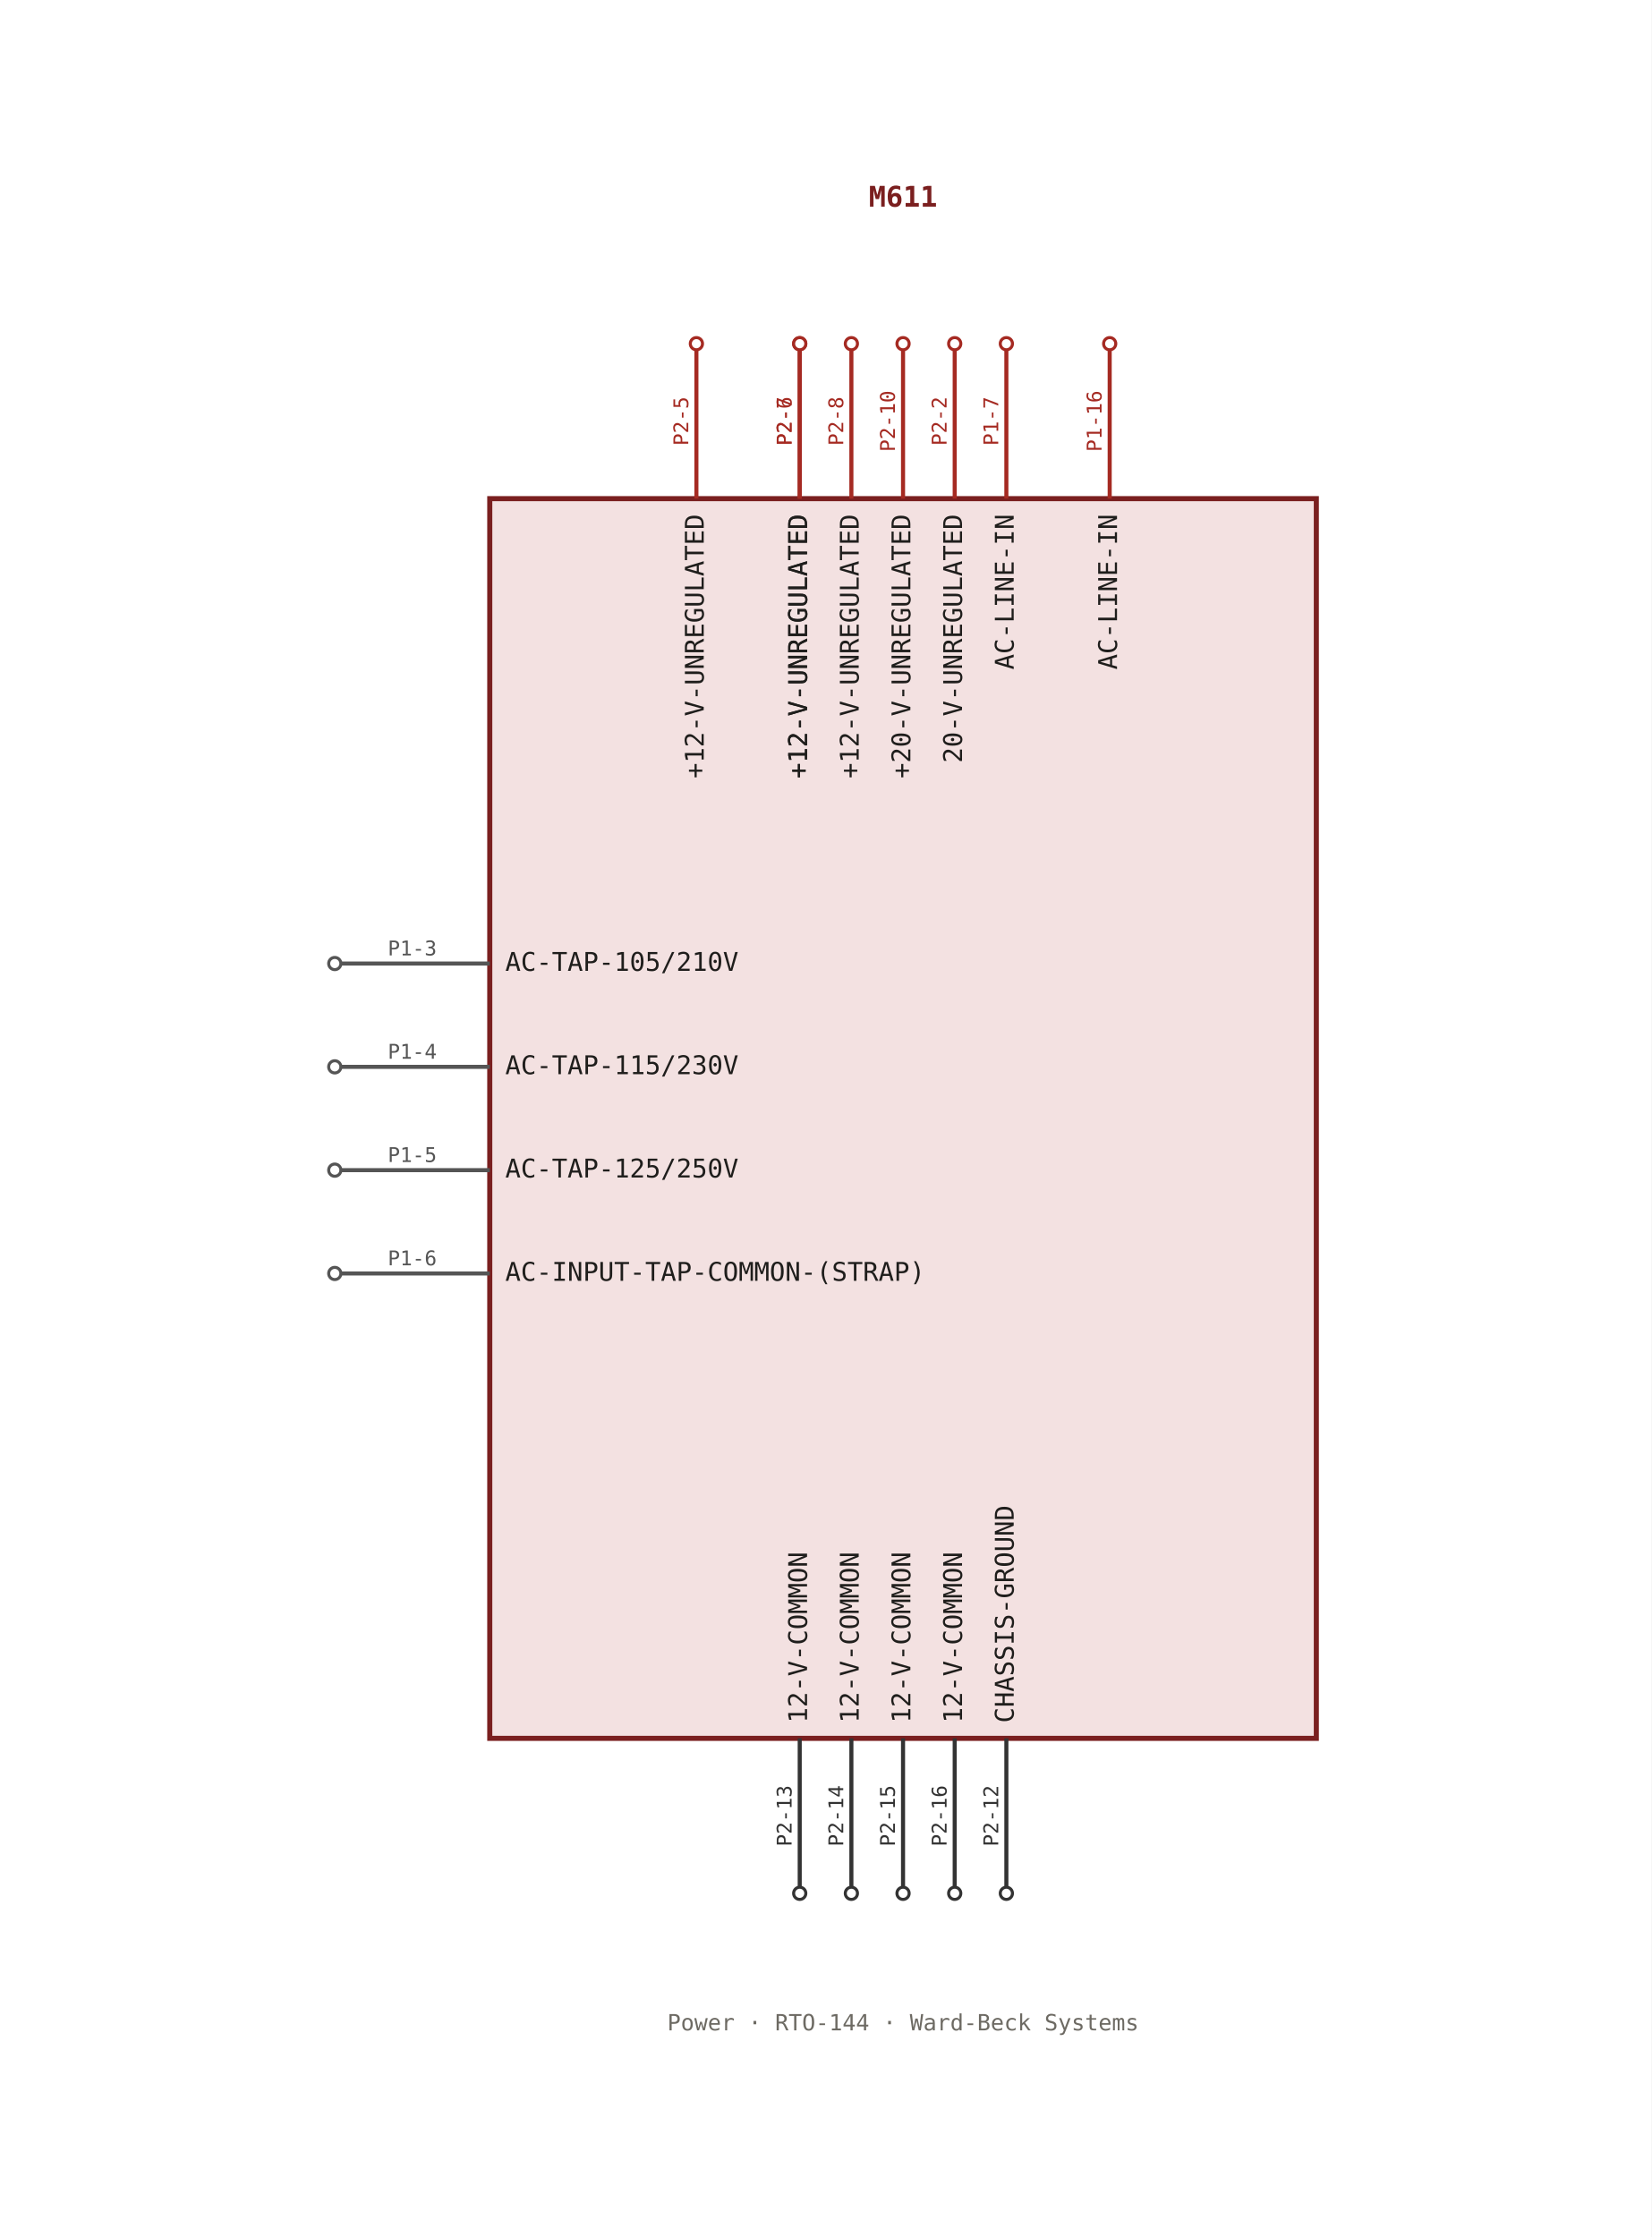
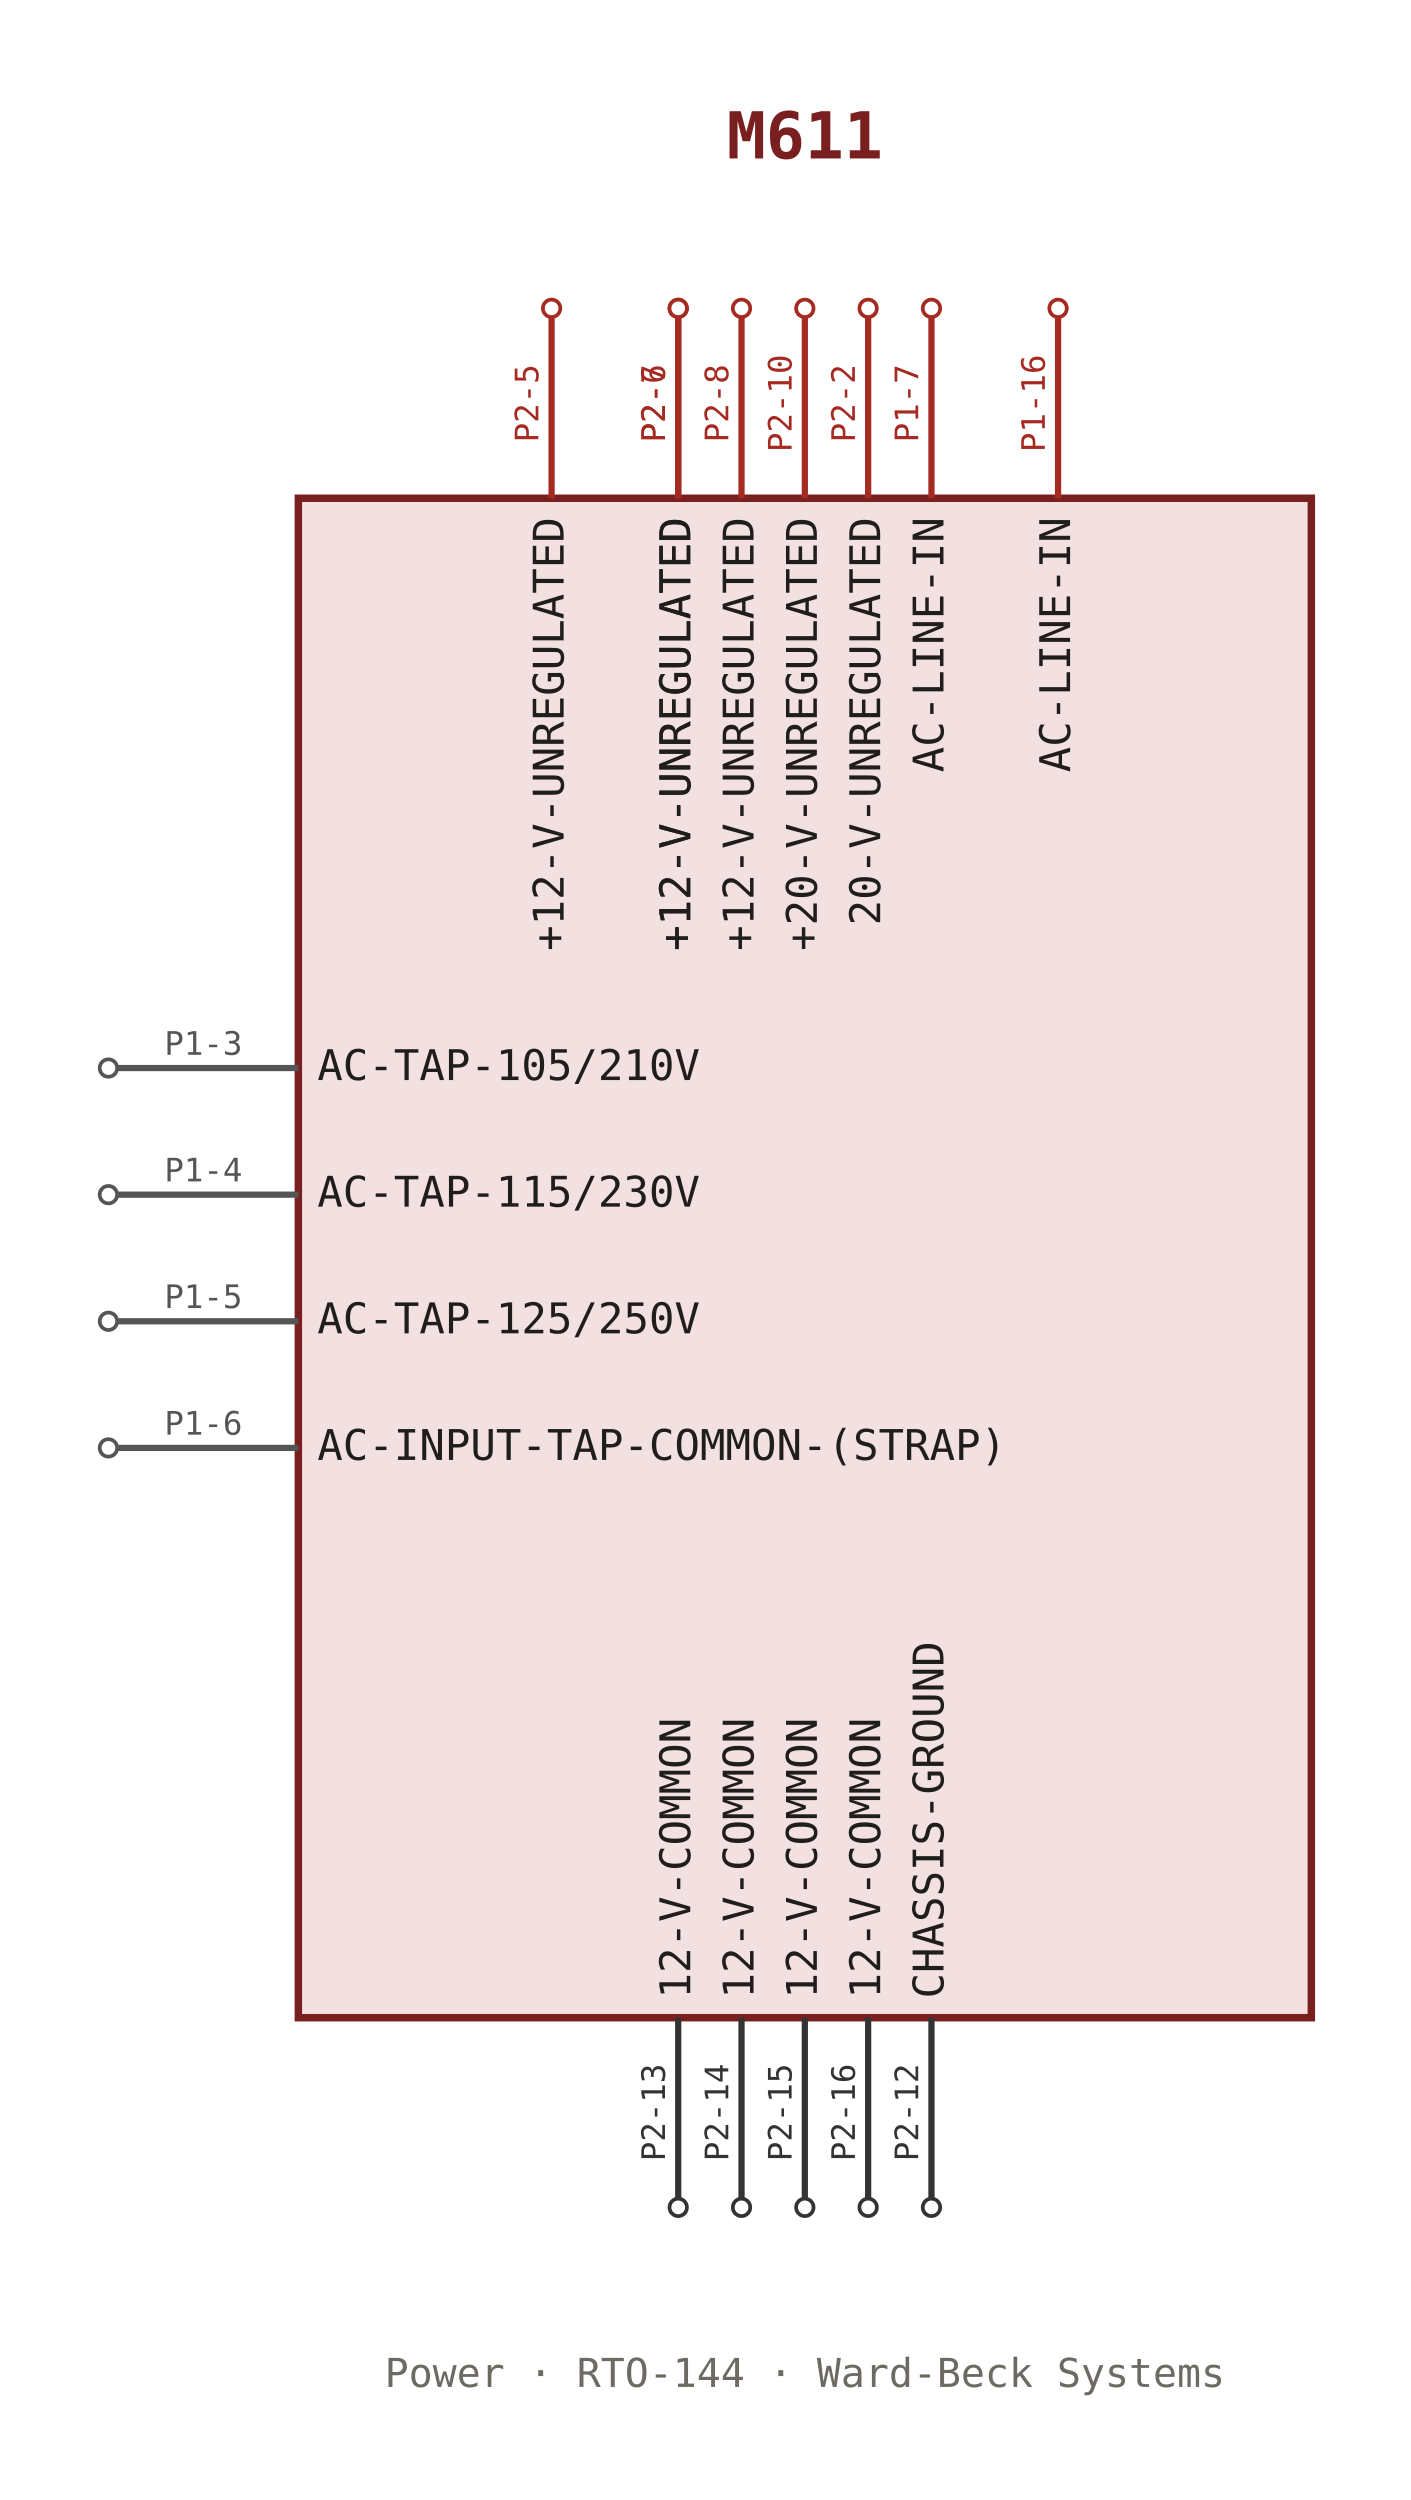
- <svg xmlns="http://www.w3.org/2000/svg" viewBox="0 0 812 1100" font-family="Overpass Mono, ui-monospace, monospace">
+ <svg xmlns="http://www.w3.org/2000/svg" viewBox="0 0 566 1003" font-family="Overpass Mono, Consolas, ui-monospace, monospace">
  <rect width="100%" height="100%" fill="#ffffff" />
-   <rect x="240.8" y="245.2" width="406.4" height="609.6" fill="#F3E1E1" stroke="#7A1F1F" stroke-width="2.5" />
-   <line x1="164.6" y1="473.8" x2="240.8" y2="473.8" stroke="#555555" stroke-width="2" />
-   <circle cx="164.6" cy="473.8" r="3" fill="#fff" stroke="#555555" stroke-width="1.5" />
-   <text x="248.4" y="473.8" font-size="12.7" dominant-baseline="middle" text-anchor="start" fill="#1f1e1c">AC-TAP-105/210V</text>
-   <text x="202.7" y="469.8" font-size="10" text-anchor="middle" fill="#555555">P1-3</text>
-   <line x1="164.6" y1="524.6" x2="240.8" y2="524.6" stroke="#555555" stroke-width="2" />
-   <circle cx="164.6" cy="524.6" r="3" fill="#fff" stroke="#555555" stroke-width="1.5" />
-   <text x="248.4" y="524.6" font-size="12.7" dominant-baseline="middle" text-anchor="start" fill="#1f1e1c">AC-TAP-115/230V</text>
-   <text x="202.7" y="520.6" font-size="10" text-anchor="middle" fill="#555555">P1-4</text>
-   <line x1="164.6" y1="575.4" x2="240.8" y2="575.4" stroke="#555555" stroke-width="2" />
-   <circle cx="164.6" cy="575.4" r="3" fill="#fff" stroke="#555555" stroke-width="1.5" />
-   <text x="248.4" y="575.4" font-size="12.7" dominant-baseline="middle" text-anchor="start" fill="#1f1e1c">AC-TAP-125/250V</text>
-   <text x="202.7" y="571.4" font-size="10" text-anchor="middle" fill="#555555">P1-5</text>
-   <line x1="164.6" y1="626.2" x2="240.8" y2="626.2" stroke="#555555" stroke-width="2" />
-   <circle cx="164.6" cy="626.2" r="3" fill="#fff" stroke="#555555" stroke-width="1.5" />
-   <text x="248.4" y="626.2" font-size="12.7" dominant-baseline="middle" text-anchor="start" fill="#1f1e1c">AC-INPUT-TAP-COMMON-(STRAP)</text>
-   <text x="202.7" y="622.2" font-size="10" text-anchor="middle" fill="#555555">P1-6</text>
-   <line x1="342.4" y1="169.0" x2="342.4" y2="245.2" stroke="#A52A22" stroke-width="2" />
-   <circle cx="342.4" cy="169.0" r="3" fill="#fff" stroke="#A52A22" stroke-width="1.5" />
-   <text x="342.4" y="252.8" font-size="12.7" dominant-baseline="middle" text-anchor="end" fill="#1f1e1c" transform="rotate(-90 342.4 252.8)">+12-V-UNREGULATED</text>
-   <text x="338.4" y="207.1" font-size="10" text-anchor="middle" fill="#A52A22" transform="rotate(-90 338.4 207.1)">P2-5</text>
-   <line x1="393.2" y1="169.0" x2="393.2" y2="245.2" stroke="#A52A22" stroke-width="2" />
-   <circle cx="393.2" cy="169.0" r="3" fill="#fff" stroke="#A52A22" stroke-width="1.5" />
-   <text x="393.2" y="252.8" font-size="12.7" dominant-baseline="middle" text-anchor="end" fill="#1f1e1c" transform="rotate(-90 393.2 252.8)">+12-V-UNREGULATED</text>
-   <text x="389.2" y="207.1" font-size="10" text-anchor="middle" fill="#A52A22" transform="rotate(-90 389.2 207.1)">P2-6</text>
-   <line x1="393.2" y1="169.0" x2="393.2" y2="245.2" stroke="#A52A22" stroke-width="2" />
-   <circle cx="393.2" cy="169.0" r="3" fill="#fff" stroke="#A52A22" stroke-width="1.5" />
-   <text x="393.2" y="252.8" font-size="12.7" dominant-baseline="middle" text-anchor="end" fill="#1f1e1c" transform="rotate(-90 393.2 252.8)">+12-V-UNREGULATED</text>
-   <text x="389.2" y="207.1" font-size="10" text-anchor="middle" fill="#A52A22" transform="rotate(-90 389.2 207.1)">P2-7</text>
-   <line x1="418.6" y1="169.0" x2="418.6" y2="245.2" stroke="#A52A22" stroke-width="2" />
-   <circle cx="418.6" cy="169.0" r="3" fill="#fff" stroke="#A52A22" stroke-width="1.5" />
-   <text x="418.6" y="252.8" font-size="12.7" dominant-baseline="middle" text-anchor="end" fill="#1f1e1c" transform="rotate(-90 418.6 252.8)">+12-V-UNREGULATED</text>
-   <text x="414.6" y="207.1" font-size="10" text-anchor="middle" fill="#A52A22" transform="rotate(-90 414.6 207.1)">P2-8</text>
-   <line x1="444.0" y1="169.0" x2="444.0" y2="245.2" stroke="#A52A22" stroke-width="2" />
-   <circle cx="444.0" cy="169.0" r="3" fill="#fff" stroke="#A52A22" stroke-width="1.5" />
-   <text x="444.0" y="252.8" font-size="12.7" dominant-baseline="middle" text-anchor="end" fill="#1f1e1c" transform="rotate(-90 444.0 252.8)">+20-V-UNREGULATED</text>
-   <text x="440.0" y="207.1" font-size="10" text-anchor="middle" fill="#A52A22" transform="rotate(-90 440.0 207.1)">P2-10</text>
-   <line x1="469.4" y1="169.0" x2="469.4" y2="245.2" stroke="#A52A22" stroke-width="2" />
-   <circle cx="469.4" cy="169.0" r="3" fill="#fff" stroke="#A52A22" stroke-width="1.5" />
-   <text x="469.4" y="252.8" font-size="12.7" dominant-baseline="middle" text-anchor="end" fill="#1f1e1c" transform="rotate(-90 469.4 252.8)">20-V-UNREGULATED</text>
-   <text x="465.4" y="207.1" font-size="10" text-anchor="middle" fill="#A52A22" transform="rotate(-90 465.4 207.1)">P2-2</text>
-   <line x1="494.8" y1="169.0" x2="494.8" y2="245.2" stroke="#A52A22" stroke-width="2" />
-   <circle cx="494.8" cy="169.0" r="3" fill="#fff" stroke="#A52A22" stroke-width="1.5" />
-   <text x="494.8" y="252.8" font-size="12.7" dominant-baseline="middle" text-anchor="end" fill="#1f1e1c" transform="rotate(-90 494.8 252.8)">AC-LINE-IN</text>
-   <text x="490.8" y="207.1" font-size="10" text-anchor="middle" fill="#A52A22" transform="rotate(-90 490.8 207.1)">P1-7</text>
-   <line x1="545.6" y1="169.0" x2="545.6" y2="245.2" stroke="#A52A22" stroke-width="2" />
-   <circle cx="545.6" cy="169.0" r="3" fill="#fff" stroke="#A52A22" stroke-width="1.5" />
-   <text x="545.6" y="252.8" font-size="12.7" dominant-baseline="middle" text-anchor="end" fill="#1f1e1c" transform="rotate(-90 545.6 252.8)">AC-LINE-IN</text>
-   <text x="541.6" y="207.1" font-size="10" text-anchor="middle" fill="#A52A22" transform="rotate(-90 541.6 207.1)">P1-16</text>
-   <line x1="393.2" y1="931.0" x2="393.2" y2="854.8" stroke="#333333" stroke-width="2" />
-   <circle cx="393.2" cy="931.0" r="3" fill="#fff" stroke="#333333" stroke-width="1.5" />
-   <text x="393.2" y="847.2" font-size="12.7" dominant-baseline="middle" text-anchor="start" fill="#1f1e1c" transform="rotate(-90 393.2 847.2)">12-V-COMMON</text>
-   <text x="389.2" y="892.9" font-size="10" text-anchor="middle" fill="#333333" transform="rotate(-90 389.2 892.9)">P2-13</text>
-   <line x1="418.6" y1="931.0" x2="418.6" y2="854.8" stroke="#333333" stroke-width="2" />
-   <circle cx="418.6" cy="931.0" r="3" fill="#fff" stroke="#333333" stroke-width="1.5" />
-   <text x="418.6" y="847.2" font-size="12.7" dominant-baseline="middle" text-anchor="start" fill="#1f1e1c" transform="rotate(-90 418.6 847.2)">12-V-COMMON</text>
-   <text x="414.6" y="892.9" font-size="10" text-anchor="middle" fill="#333333" transform="rotate(-90 414.6 892.9)">P2-14</text>
-   <line x1="444.0" y1="931.0" x2="444.0" y2="854.8" stroke="#333333" stroke-width="2" />
-   <circle cx="444.0" cy="931.0" r="3" fill="#fff" stroke="#333333" stroke-width="1.5" />
-   <text x="444.0" y="847.2" font-size="12.7" dominant-baseline="middle" text-anchor="start" fill="#1f1e1c" transform="rotate(-90 444.0 847.2)">12-V-COMMON</text>
-   <text x="440.0" y="892.9" font-size="10" text-anchor="middle" fill="#333333" transform="rotate(-90 440.0 892.9)">P2-15</text>
-   <line x1="469.4" y1="931.0" x2="469.4" y2="854.8" stroke="#333333" stroke-width="2" />
-   <circle cx="469.4" cy="931.0" r="3" fill="#fff" stroke="#333333" stroke-width="1.5" />
-   <text x="469.4" y="847.2" font-size="12.7" dominant-baseline="middle" text-anchor="start" fill="#1f1e1c" transform="rotate(-90 469.4 847.2)">12-V-COMMON</text>
-   <text x="465.4" y="892.9" font-size="10" text-anchor="middle" fill="#333333" transform="rotate(-90 465.4 892.9)">P2-16</text>
-   <line x1="494.8" y1="931.0" x2="494.8" y2="854.8" stroke="#333333" stroke-width="2" />
-   <circle cx="494.8" cy="931.0" r="3" fill="#fff" stroke="#333333" stroke-width="1.5" />
-   <text x="494.8" y="847.2" font-size="12.7" dominant-baseline="middle" text-anchor="start" fill="#1f1e1c" transform="rotate(-90 494.8 847.2)">CHASSIS-GROUND</text>
-   <text x="490.8" y="892.9" font-size="10" text-anchor="middle" fill="#333333" transform="rotate(-90 490.8 892.9)">P2-12</text>
-   <text x="444.0" y="101.6" font-size="14" font-weight="700" text-anchor="middle" fill="#7A1F1F">M611</text>
-   <text x="444.0" y="998.4" font-size="11" text-anchor="middle" fill="#6d6a63">Power · RTO-144 · Ward-Beck Systems</text>
+   <rect x="119.7" y="199.9" width="406.4" height="609.6" fill="#F3E1E1" stroke="#7A1F1F" stroke-width="3.00" />
+   <line x1="43.5" y1="428.5" x2="119.7" y2="428.5" stroke="#555555" stroke-width="2.50" />
+   <circle cx="43.5" cy="428.5" r="3.5" fill="#ffffff" stroke="#555555" stroke-width="1.50" />
+   <text x="127.3" y="428.5" font-size="17.0" dominant-baseline="middle" text-anchor="start" fill="#1F1E1C">AC-TAP-105/210V</text>
+   <text x="81.6" y="419.5" font-size="13.0" dominant-baseline="middle" text-anchor="middle" fill="#555555">P1-3</text>
+   <line x1="43.5" y1="479.3" x2="119.7" y2="479.3" stroke="#555555" stroke-width="2.50" />
+   <circle cx="43.5" cy="479.3" r="3.5" fill="#ffffff" stroke="#555555" stroke-width="1.50" />
+   <text x="127.3" y="479.3" font-size="17.0" dominant-baseline="middle" text-anchor="start" fill="#1F1E1C">AC-TAP-115/230V</text>
+   <text x="81.6" y="470.3" font-size="13.0" dominant-baseline="middle" text-anchor="middle" fill="#555555">P1-4</text>
+   <line x1="43.5" y1="530.1" x2="119.7" y2="530.1" stroke="#555555" stroke-width="2.50" />
+   <circle cx="43.5" cy="530.1" r="3.5" fill="#ffffff" stroke="#555555" stroke-width="1.50" />
+   <text x="127.3" y="530.1" font-size="17.0" dominant-baseline="middle" text-anchor="start" fill="#1F1E1C">AC-TAP-125/250V</text>
+   <text x="81.6" y="521.1" font-size="13.0" dominant-baseline="middle" text-anchor="middle" fill="#555555">P1-5</text>
+   <line x1="43.5" y1="580.9" x2="119.7" y2="580.9" stroke="#555555" stroke-width="2.50" />
+   <circle cx="43.5" cy="580.9" r="3.5" fill="#ffffff" stroke="#555555" stroke-width="1.50" />
+   <text x="127.3" y="580.9" font-size="17.0" dominant-baseline="middle" text-anchor="start" fill="#1F1E1C">AC-INPUT-TAP-COMMON-(STRAP)</text>
+   <text x="81.6" y="571.9" font-size="13.0" dominant-baseline="middle" text-anchor="middle" fill="#555555">P1-6</text>
+   <line x1="221.3" y1="123.7" x2="221.3" y2="199.9" stroke="#A52A22" stroke-width="2.50" />
+   <circle cx="221.3" cy="123.7" r="3.5" fill="#ffffff" stroke="#A52A22" stroke-width="1.50" />
+   <text x="221.3" y="207.5" font-size="17.0" dominant-baseline="middle" text-anchor="end" fill="#1F1E1C" transform="rotate(-90 221.3 207.5)">+12-V-UNREGULATED</text>
+   <text x="212.3" y="161.8" font-size="13.0" dominant-baseline="middle" text-anchor="middle" fill="#A52A22" transform="rotate(-90 212.3 161.8)">P2-5</text>
+   <line x1="272.1" y1="123.7" x2="272.1" y2="199.9" stroke="#A52A22" stroke-width="2.50" />
+   <circle cx="272.1" cy="123.7" r="3.5" fill="#ffffff" stroke="#A52A22" stroke-width="1.50" />
+   <text x="272.1" y="207.5" font-size="17.0" dominant-baseline="middle" text-anchor="end" fill="#1F1E1C" transform="rotate(-90 272.1 207.5)">+12-V-UNREGULATED</text>
+   <text x="263.1" y="161.8" font-size="13.0" dominant-baseline="middle" text-anchor="middle" fill="#A52A22" transform="rotate(-90 263.1 161.8)">P2-6</text>
+   <line x1="272.1" y1="123.7" x2="272.1" y2="199.9" stroke="#A52A22" stroke-width="2.50" />
+   <circle cx="272.1" cy="123.7" r="3.5" fill="#ffffff" stroke="#A52A22" stroke-width="1.50" />
+   <text x="272.1" y="207.5" font-size="17.0" dominant-baseline="middle" text-anchor="end" fill="#1F1E1C" transform="rotate(-90 272.1 207.5)">+12-V-UNREGULATED</text>
+   <text x="263.1" y="161.8" font-size="13.0" dominant-baseline="middle" text-anchor="middle" fill="#A52A22" transform="rotate(-90 263.1 161.8)">P2-7</text>
+   <line x1="297.5" y1="123.7" x2="297.5" y2="199.9" stroke="#A52A22" stroke-width="2.50" />
+   <circle cx="297.5" cy="123.7" r="3.5" fill="#ffffff" stroke="#A52A22" stroke-width="1.50" />
+   <text x="297.5" y="207.5" font-size="17.0" dominant-baseline="middle" text-anchor="end" fill="#1F1E1C" transform="rotate(-90 297.5 207.5)">+12-V-UNREGULATED</text>
+   <text x="288.5" y="161.8" font-size="13.0" dominant-baseline="middle" text-anchor="middle" fill="#A52A22" transform="rotate(-90 288.5 161.8)">P2-8</text>
+   <line x1="322.9" y1="123.7" x2="322.9" y2="199.9" stroke="#A52A22" stroke-width="2.50" />
+   <circle cx="322.9" cy="123.7" r="3.5" fill="#ffffff" stroke="#A52A22" stroke-width="1.50" />
+   <text x="322.9" y="207.5" font-size="17.0" dominant-baseline="middle" text-anchor="end" fill="#1F1E1C" transform="rotate(-90 322.9 207.5)">+20-V-UNREGULATED</text>
+   <text x="313.9" y="161.8" font-size="13.0" dominant-baseline="middle" text-anchor="middle" fill="#A52A22" transform="rotate(-90 313.9 161.8)">P2-10</text>
+   <line x1="348.3" y1="123.7" x2="348.3" y2="199.9" stroke="#A52A22" stroke-width="2.50" />
+   <circle cx="348.3" cy="123.7" r="3.5" fill="#ffffff" stroke="#A52A22" stroke-width="1.50" />
+   <text x="348.3" y="207.5" font-size="17.0" dominant-baseline="middle" text-anchor="end" fill="#1F1E1C" transform="rotate(-90 348.3 207.5)">20-V-UNREGULATED</text>
+   <text x="339.3" y="161.8" font-size="13.0" dominant-baseline="middle" text-anchor="middle" fill="#A52A22" transform="rotate(-90 339.3 161.8)">P2-2</text>
+   <line x1="373.7" y1="123.7" x2="373.7" y2="199.9" stroke="#A52A22" stroke-width="2.50" />
+   <circle cx="373.7" cy="123.7" r="3.5" fill="#ffffff" stroke="#A52A22" stroke-width="1.50" />
+   <text x="373.7" y="207.5" font-size="17.0" dominant-baseline="middle" text-anchor="end" fill="#1F1E1C" transform="rotate(-90 373.7 207.5)">AC-LINE-IN</text>
+   <text x="364.7" y="161.8" font-size="13.0" dominant-baseline="middle" text-anchor="middle" fill="#A52A22" transform="rotate(-90 364.7 161.8)">P1-7</text>
+   <line x1="424.5" y1="123.7" x2="424.5" y2="199.9" stroke="#A52A22" stroke-width="2.50" />
+   <circle cx="424.5" cy="123.7" r="3.5" fill="#ffffff" stroke="#A52A22" stroke-width="1.50" />
+   <text x="424.5" y="207.5" font-size="17.0" dominant-baseline="middle" text-anchor="end" fill="#1F1E1C" transform="rotate(-90 424.5 207.5)">AC-LINE-IN</text>
+   <text x="415.5" y="161.8" font-size="13.0" dominant-baseline="middle" text-anchor="middle" fill="#A52A22" transform="rotate(-90 415.5 161.8)">P1-16</text>
+   <line x1="272.1" y1="885.6" x2="272.1" y2="809.5" stroke="#333333" stroke-width="2.50" />
+   <circle cx="272.1" cy="885.6" r="3.5" fill="#ffffff" stroke="#333333" stroke-width="1.50" />
+   <text x="272.1" y="801.8" font-size="17.0" dominant-baseline="middle" text-anchor="start" fill="#1F1E1C" transform="rotate(-90 272.1 801.8)">12-V-COMMON</text>
+   <text x="263.1" y="847.5" font-size="13.0" dominant-baseline="middle" text-anchor="middle" fill="#333333" transform="rotate(-90 263.1 847.5)">P2-13</text>
+   <line x1="297.5" y1="885.6" x2="297.5" y2="809.5" stroke="#333333" stroke-width="2.50" />
+   <circle cx="297.5" cy="885.6" r="3.5" fill="#ffffff" stroke="#333333" stroke-width="1.50" />
+   <text x="297.5" y="801.8" font-size="17.0" dominant-baseline="middle" text-anchor="start" fill="#1F1E1C" transform="rotate(-90 297.5 801.8)">12-V-COMMON</text>
+   <text x="288.5" y="847.5" font-size="13.0" dominant-baseline="middle" text-anchor="middle" fill="#333333" transform="rotate(-90 288.5 847.5)">P2-14</text>
+   <line x1="322.9" y1="885.6" x2="322.9" y2="809.5" stroke="#333333" stroke-width="2.50" />
+   <circle cx="322.9" cy="885.6" r="3.5" fill="#ffffff" stroke="#333333" stroke-width="1.50" />
+   <text x="322.9" y="801.8" font-size="17.0" dominant-baseline="middle" text-anchor="start" fill="#1F1E1C" transform="rotate(-90 322.9 801.8)">12-V-COMMON</text>
+   <text x="313.9" y="847.5" font-size="13.0" dominant-baseline="middle" text-anchor="middle" fill="#333333" transform="rotate(-90 313.9 847.5)">P2-15</text>
+   <line x1="348.3" y1="885.6" x2="348.3" y2="809.5" stroke="#333333" stroke-width="2.50" />
+   <circle cx="348.3" cy="885.6" r="3.5" fill="#ffffff" stroke="#333333" stroke-width="1.50" />
+   <text x="348.3" y="801.8" font-size="17.0" dominant-baseline="middle" text-anchor="start" fill="#1F1E1C" transform="rotate(-90 348.3 801.8)">12-V-COMMON</text>
+   <text x="339.3" y="847.5" font-size="13.0" dominant-baseline="middle" text-anchor="middle" fill="#333333" transform="rotate(-90 339.3 847.5)">P2-16</text>
+   <line x1="373.7" y1="885.6" x2="373.7" y2="809.5" stroke="#333333" stroke-width="2.50" />
+   <circle cx="373.7" cy="885.6" r="3.5" fill="#ffffff" stroke="#333333" stroke-width="1.50" />
+   <text x="373.7" y="801.8" font-size="17.0" dominant-baseline="middle" text-anchor="start" fill="#1F1E1C" transform="rotate(-90 373.7 801.8)">CHASSIS-GROUND</text>
+   <text x="364.7" y="847.5" font-size="13.0" dominant-baseline="middle" text-anchor="middle" fill="#333333" transform="rotate(-90 364.7 847.5)">P2-12</text>
+   <text x="322.9" y="56.2" font-size="26.0" dominant-baseline="middle" text-anchor="middle" fill="#7A1F1F" font-weight="700">M611</text>
+   <text x="322.9" y="953.1" font-size="16.0" dominant-baseline="middle" text-anchor="middle" fill="#6D6A63">Power · RTO-144 · Ward-Beck Systems</text>
</svg>
